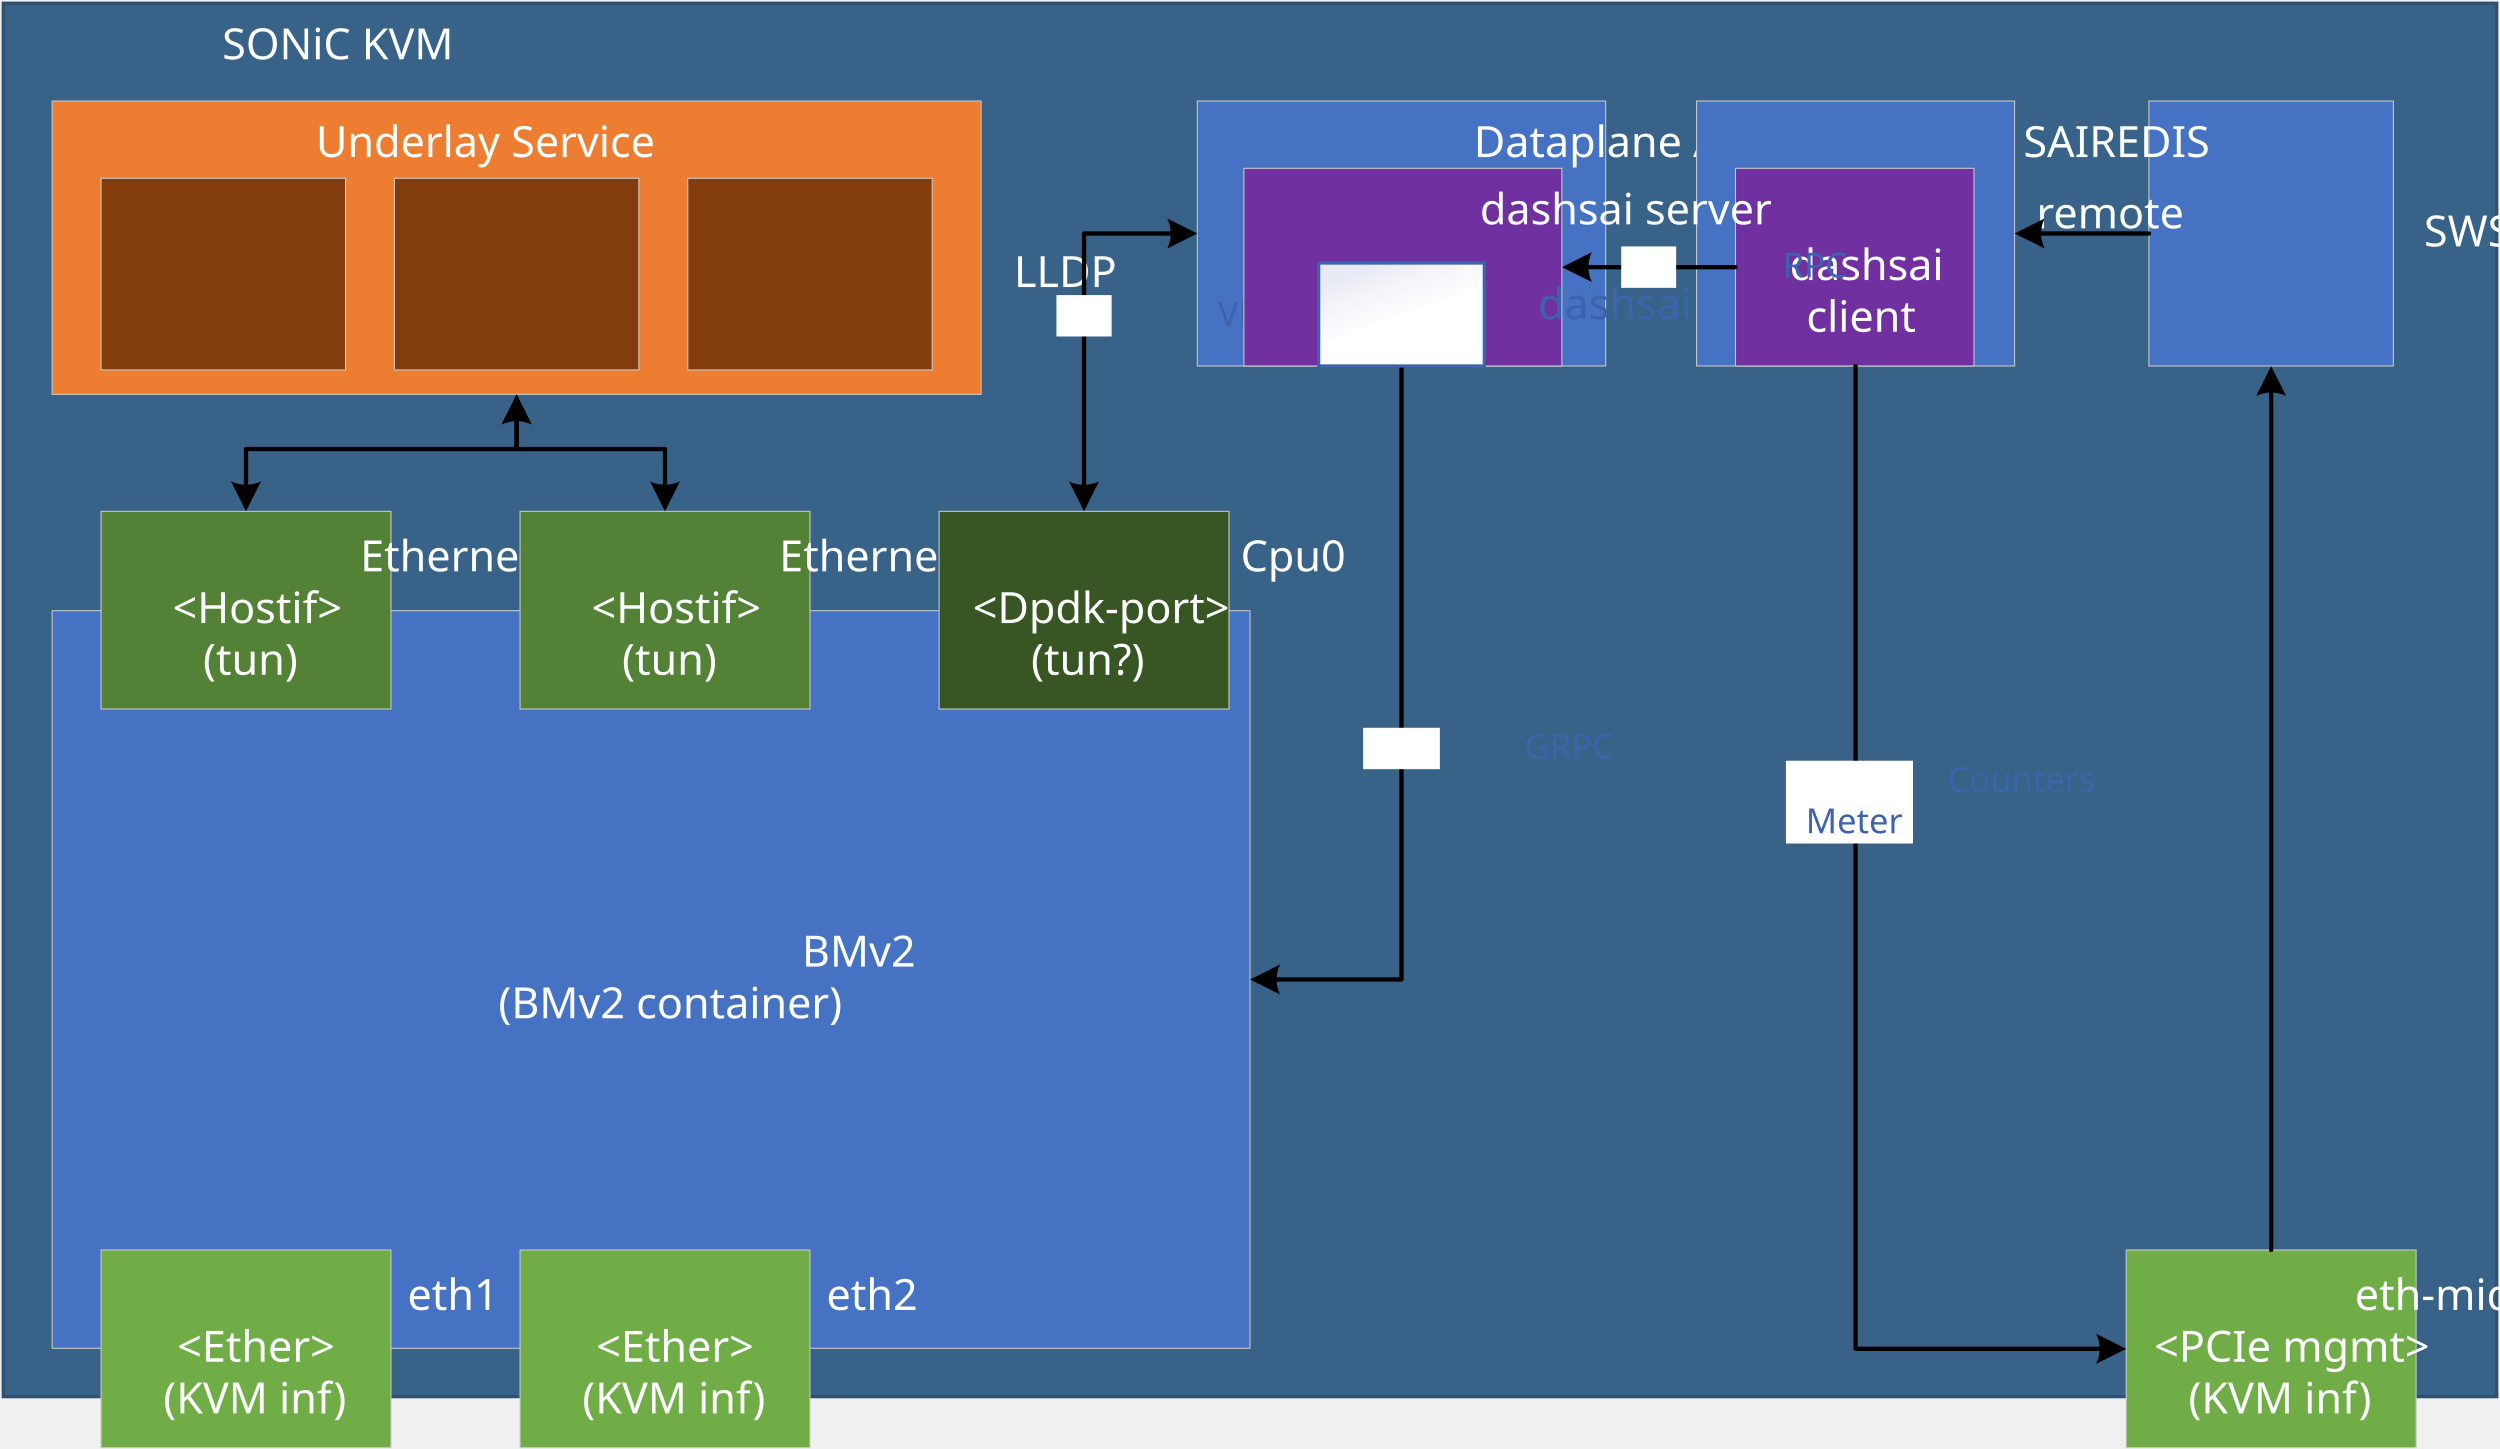
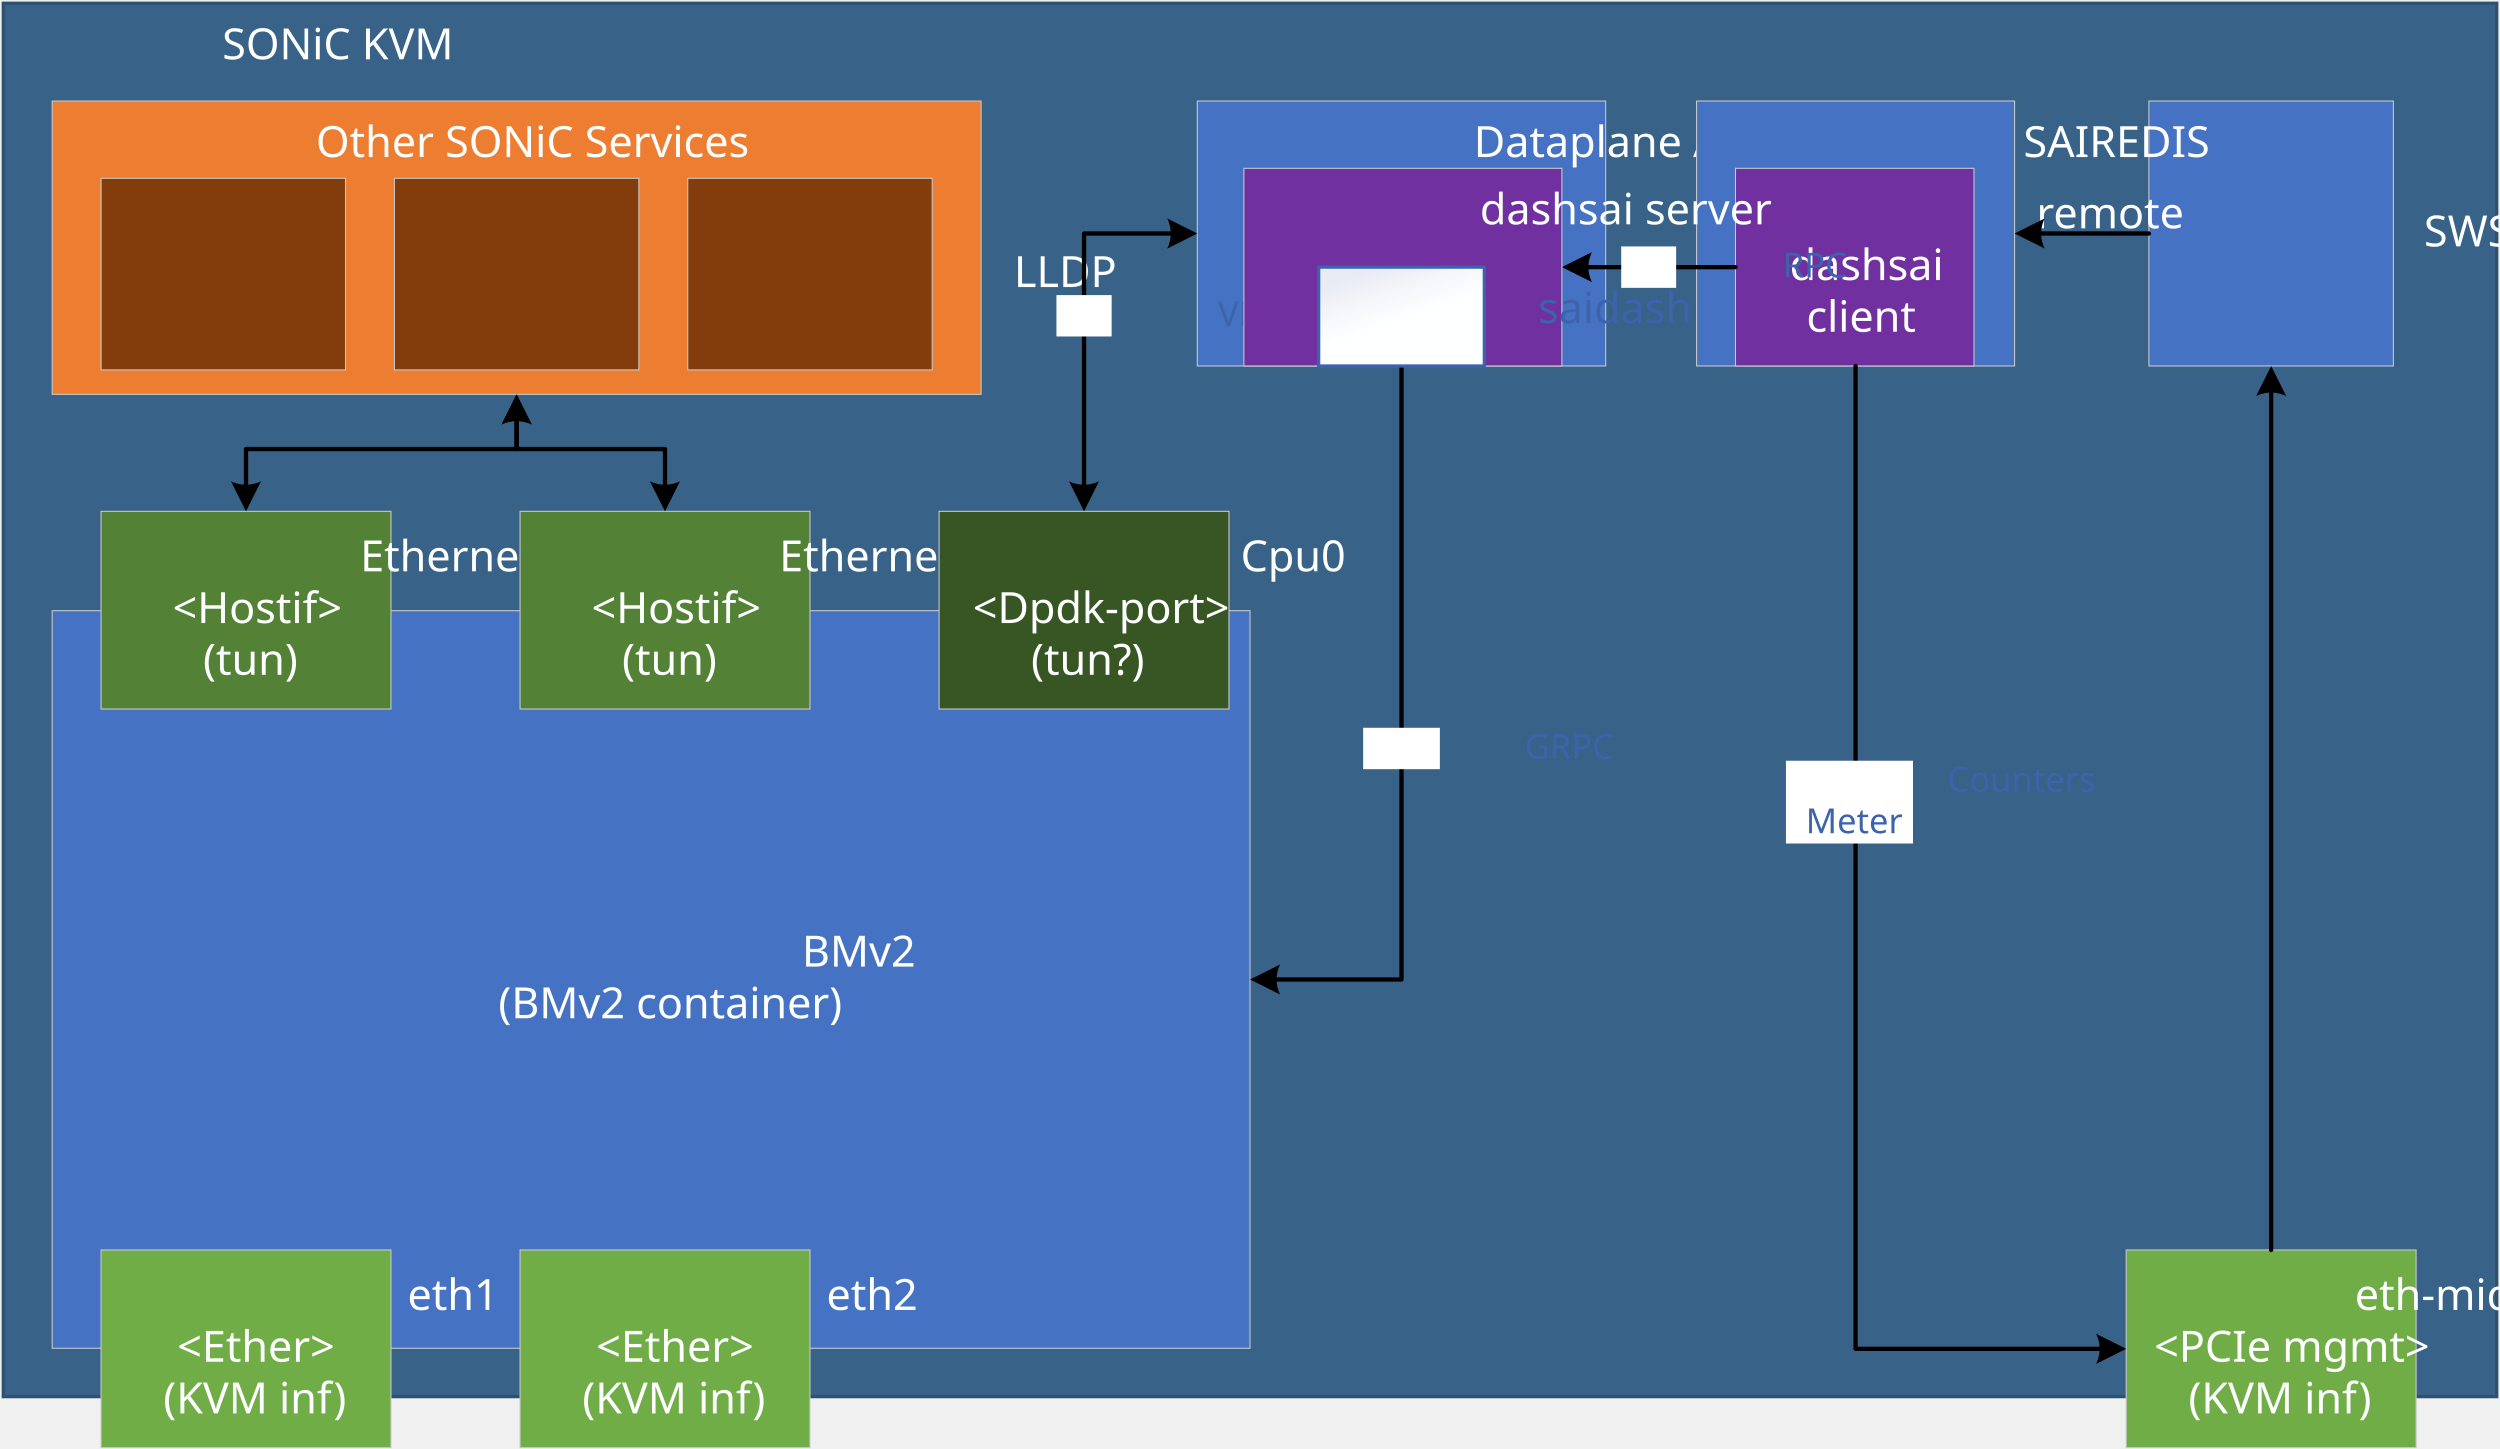
- <svg xmlns="http://www.w3.org/2000/svg" xmlns:ns1="http://schemas.microsoft.com/visio/2003/SVGExtensions/" xmlns:xlink="http://www.w3.org/1999/xlink" width="8.052in" height="4.666in" viewBox="0 0 579.768 335.975" xml:space="preserve" color-interpolation-filters="sRGB" class="st19">
+ <svg xmlns="http://www.w3.org/2000/svg" xmlns:ns1="http://schemas.microsoft.com/visio/2003/SVGExtensions/" xmlns:xlink="http://www.w3.org/1999/xlink" width="8.052in" height="4.666in" viewBox="0 0 579.768 335.975" xml:space="preserve" color-interpolation-filters="sRGB" class="st20">
  <ns1:documentProperties ns1:langID="1033" ns1:viewMarkup="false" />
  <style type="text/css">
	
		.st1 {fill:#386288;stroke:#2d5171;stroke-width:0.75}
		.st2 {fill:#feffff;font-family:Calibri;font-size:0.833em}
		.st3 {fill:#70ad47;stroke:#c7c8c8;stroke-width:0.25}
		.st4 {font-size:1em}
		.st5 {fill:#4672c4;stroke:#c7c8c8;stroke-width:0.25}
		.st6 {fill:#538135;stroke:#c7c8c8;stroke-width:0.25}
		.st7 {fill:#375623;stroke:#c7c8c8;stroke-width:0.25}
		.st8 {fill:#ed7d31;stroke:#c7c8c8;stroke-width:0.25}
		.st9 {fill:#833c0b;stroke:#c7c8c8;stroke-width:0.25}
		.st10 {marker-end:url(#mrkr5-68);marker-start:url(#mrkr5-66);stroke:#000000;stroke-linecap:round;stroke-linejoin:round;stroke-width:1}
		.st11 {fill:#000000;fill-opacity:1;stroke:#000000;stroke-opacity:1;stroke-width:0.284}
- 		.st12 {fill:#ffffff;stroke:none;stroke-linecap:butt;stroke-width:7.2}
+ 		.st12 {fill:#ffffff;stroke:none;stroke-linecap:butt}
		.st13 {fill:#3c63ac;font-family:Calibri;font-size:0.667em}
		.st14 {marker-start:url(#mrkr5-66);stroke:#000000;stroke-linecap:round;stroke-linejoin:round;stroke-width:1}
		.st15 {fill:#7030a0;stroke:#c7c8c8;stroke-width:0.25}
		.st16 {marker-end:url(#mrkr5-68);stroke:#000000;stroke-linecap:round;stroke-linejoin:round;stroke-width:1}
- 		.st17 {fill:url(#grad0-132);stroke:#3c63ac;stroke-width:0.75}
- 		.st18 {fill:#3c63ac;font-family:Calibri;font-size:0.833em}
- 		.st19 {fill:none;fill-rule:evenodd;font-size:12px;overflow:visible;stroke-linecap:square;stroke-miterlimit:3}
+ 		.st17 {fill:#ffffff;stroke:none;stroke-linecap:butt;stroke-width:7.2}
+ 		.st18 {fill:url(#grad0-132);stroke:#3c63ac;stroke-width:0.75}
+ 		.st19 {fill:#3c63ac;font-family:Calibri;font-size:0.833em}
+ 		.st20 {fill:none;fill-rule:evenodd;font-size:12px;overflow:visible;stroke-linecap:square;stroke-miterlimit:3}
	
	</style>
  <defs id="Patterns_And_Gradients">
    <linearGradient id="grad0-132" x1="0" y1="0" x2="1" y2="0" gradientTransform="rotate(60 0.5 0.5)">
      <stop offset="0" stop-color="#e8ebf4" stop-opacity="1" />
      <stop offset="0.24" stop-color="#f4f5f9" stop-opacity="1" />
      <stop offset="0.54" stop-color="#feffff" stop-opacity="1" />
    </linearGradient>
  </defs>
  <defs id="Markers">
    <g id="lend5">
      <path d="M 2 1 L 0 0 L 1.981 -0.993 C 1.672 -0.365 1.673 0.373 1.985 1 " style="stroke:none" />
    </g>
    <marker id="mrkr5-66" class="st11" ns1:arrowType="5" ns1:arrowSize="2" ns1:setback="5.8" refX="5.8" orient="auto" markerUnits="strokeWidth" overflow="visible">
      <use xlink:href="#lend5" transform="scale(3.52) " />
    </marker>
    <marker id="mrkr5-68" class="st11" ns1:arrowType="5" ns1:arrowSize="2" ns1:setback="6.16" refX="-6.16" orient="auto" markerUnits="strokeWidth" overflow="visible">
      <use xlink:href="#lend5" transform="scale(-3.52,-3.52) " />
    </marker>
  </defs>
  <g ns1:mID="0" ns1:index="1" ns1:groupContext="foregroundPage">
    <ns1:pageProperties ns1:drawingScale="0.0393701" ns1:pageScale="0.0393701" ns1:drawingUnits="24" ns1:shadowOffsetX="8.50394" ns1:shadowOffsetY="-8.50394" />
    <ns1:layer ns1:name="Connector" ns1:index="0" />
    <g id="shape1000-1" ns1:mID="1000" ns1:groupContext="shape" transform="translate(0.75,-12.0758)">
      <ns1:userDefs>
        <ns1:ud ns1:nameU="visVersion" ns1:val="VT0(15):26" />
      </ns1:userDefs>
      <ns1:textBlock ns1:margins="rect(4,4,4,4)" ns1:tabSpace="42.5197" ns1:verticalAlign="0" />
      <ns1:textRect cx="289.134" cy="174.401" width="578.27" height="323.15" />
      <rect x="0" y="12.826" width="578.268" height="323.15" class="st1" />
      <text x="4" y="25.83" class="st2" ns1:langID="1033">
        <ns1:paragraph />
        <ns1:tabList />SONiC KVM</text>
    </g>
    <g id="shape1001-4" ns1:mID="1001" ns1:groupContext="shape" transform="translate(493.084,-0.25)">
      <ns1:userDefs>
        <ns1:ud ns1:nameU="visVersion" ns1:val="VT0(15):26" />
      </ns1:userDefs>
      <ns1:textBlock ns1:margins="rect(4,4,4,4)" ns1:tabSpace="42.5197" />
      <ns1:textRect cx="33.617" cy="313.055" width="67.24" height="45.842" />
      <rect x="0" y="290.134" width="67.234" height="45.842" class="st3" />
      <text x="6.24" y="304.05" class="st2" ns1:langID="2052">
        <ns1:paragraph ns1:horizAlign="1" />
        <ns1:tabList />eth-midplane<ns1:newlineChar />
        <tspan x="6.49" dy="1.2em" class="st4" ns1:langID="1033">&lt;PCIe mgmt&gt;<ns1:newlineChar />
        </tspan>
        <tspan x="14.44" dy="1.2em" class="st4" ns1:langID="1033">(KVM inf)</tspan>
      </text>
    </g>
    <g id="shape1002-9" ns1:mID="1002" ns1:groupContext="shape" transform="translate(498.354,-251.101)">
      <ns1:userDefs>
        <ns1:ud ns1:nameU="visVersion" ns1:val="VT0(15):26" />
      </ns1:userDefs>
      <ns1:textBlock ns1:margins="rect(4,4,4,4)" ns1:tabSpace="42.5197" />
      <ns1:textRect cx="28.346" cy="305.252" width="56.7" height="61.447" />
      <rect x="0" y="274.529" width="56.693" height="61.447" class="st5" />
      <text x="17.01" y="308.25" class="st2" ns1:langID="1033">
        <ns1:paragraph ns1:horizAlign="1" />
        <ns1:tabList />SWSS</text>
    </g>
    <g id="shape1003-12" ns1:mID="1003" ns1:groupContext="shape" transform="translate(12.0886,-23.2926)">
      <ns1:userDefs>
        <ns1:ud ns1:nameU="visVersion" ns1:val="VT0(15):26" />
      </ns1:userDefs>
      <ns1:textBlock ns1:margins="rect(4,4,4,4)" ns1:tabSpace="42.5197" />
      <ns1:textRect cx="138.898" cy="250.449" width="277.8" height="171.053" />
      <rect x="0" y="164.922" width="277.795" height="171.053" class="st5" />
      <text x="127.11" y="247.45" class="st2" ns1:langID="2052">
        <ns1:paragraph ns1:horizAlign="1" />
        <ns1:tabList />BMv2<ns1:newlineChar />
        <tspan x="103.49" dy="1.2em" class="st4" ns1:langID="1033">(BMv2 container)</tspan>
      </text>
    </g>
    <g id="shape1004-16" ns1:mID="1004" ns1:groupContext="shape" transform="translate(23.4272,-171.547)">
      <ns1:userDefs>
        <ns1:ud ns1:nameU="visVersion" ns1:val="VT0(15):26" />
      </ns1:userDefs>
      <ns1:textBlock ns1:margins="rect(4,4,4,4)" ns1:tabSpace="42.5197" />
      <ns1:textRect cx="33.617" cy="313.055" width="67.24" height="45.842" />
      <rect x="0" y="290.134" width="67.234" height="45.842" class="st6" />
      <text x="13.32" y="304.05" class="st2" ns1:langID="2052">
        <ns1:paragraph ns1:horizAlign="1" />
        <ns1:tabList />Ethernet0<ns1:newlineChar />
        <tspan x="16.58" dy="1.2em" class="st4" ns1:langID="1033">&lt;Hostif&gt;<ns1:newlineChar />
        </tspan>
        <tspan x="23.66" dy="1.2em" class="st4" ns1:langID="1033">(tun)</tspan>
      </text>
    </g>
    <g id="shape1005-21" ns1:mID="1005" ns1:groupContext="shape" transform="translate(120.602,-171.547)">
      <ns1:userDefs>
        <ns1:ud ns1:nameU="visVersion" ns1:val="VT0(15):26" />
      </ns1:userDefs>
      <ns1:textBlock ns1:margins="rect(4,4,4,4)" ns1:tabSpace="42.5197" />
      <ns1:textRect cx="33.617" cy="313.055" width="67.24" height="45.842" />
      <rect x="0" y="290.134" width="67.234" height="45.842" class="st6" />
      <text x="13.32" y="304.05" class="st2" ns1:langID="2052">
        <ns1:paragraph ns1:horizAlign="1" />
        <ns1:tabList />Ethernet1<ns1:newlineChar />
        <tspan x="16.58" dy="1.2em" class="st4" ns1:langID="1033">&lt;Hostif&gt;<ns1:newlineChar />
        </tspan>
        <tspan x="23.66" dy="1.2em" class="st4" ns1:langID="1033">(tun)</tspan>
      </text>
    </g>
    <g id="shape1006-26" ns1:mID="1006" ns1:groupContext="shape" transform="translate(23.4272,-0.25)">
      <ns1:userDefs>
        <ns1:ud ns1:nameU="visVersion" ns1:val="VT0(15):26" />
      </ns1:userDefs>
      <ns1:textBlock ns1:margins="rect(4,4,4,4)" ns1:tabSpace="42.5197" />
      <ns1:textRect cx="33.617" cy="313.055" width="67.24" height="45.842" />
      <rect x="0" y="290.134" width="67.234" height="45.842" class="st3" />
      <text x="24.29" y="304.05" class="st2" ns1:langID="1033">
        <ns1:paragraph ns1:horizAlign="1" />
        <ns1:tabList />e<tspan class="st4" ns1:langID="2052">th1<ns1:newlineChar />
        </tspan>
        <tspan x="17.66" dy="1.2em" class="st4">&lt;Ether&gt;<ns1:newlineChar />
        </tspan>
        <tspan x="14.44" dy="1.2em" class="st4">(KVM inf)</tspan>
      </text>
    </g>
    <g id="shape1007-32" ns1:mID="1007" ns1:groupContext="shape" transform="translate(120.602,-0.25)">
      <ns1:userDefs>
        <ns1:ud ns1:nameU="visVersion" ns1:val="VT0(15):26" />
      </ns1:userDefs>
      <ns1:textBlock ns1:margins="rect(4,4,4,4)" ns1:tabSpace="42.5197" />
      <ns1:textRect cx="33.617" cy="313.055" width="67.24" height="45.842" />
      <rect x="0" y="290.134" width="67.234" height="45.842" class="st3" />
      <text x="24.29" y="304.05" class="st2" ns1:langID="1033">
        <ns1:paragraph ns1:horizAlign="1" />
        <ns1:tabList />e<tspan class="st4" ns1:langID="2052">th2<ns1:newlineChar />
        </tspan>
        <tspan x="17.66" dy="1.2em" class="st4">&lt;Ether&gt;<ns1:newlineChar />
        </tspan>
        <tspan x="14.44" dy="1.2em" class="st4">(KVM inf)</tspan>
      </text>
    </g>
    <g id="shape1008-38" ns1:mID="1008" ns1:groupContext="shape" transform="translate(217.778,-171.547)">
      <ns1:userDefs>
        <ns1:ud ns1:nameU="visVersion" ns1:val="VT0(15):26" />
      </ns1:userDefs>
      <ns1:textBlock ns1:margins="rect(4,4,4,4)" ns1:tabSpace="42.5197" />
      <ns1:textRect cx="33.617" cy="313.055" width="67.24" height="45.842" />
      <rect x="0" y="290.134" width="67.234" height="45.842" class="st7" />
      <text x="23.16" y="304.05" class="st2" ns1:langID="1033">
        <ns1:paragraph ns1:horizAlign="1" />
        <ns1:tabList />Cpu0<ns1:newlineChar />
        <tspan x="7.82" dy="1.2em" class="st4">&lt;Dpdk</tspan>-port&gt;<ns1:newlineChar />
        <tspan x="21.34" dy="1.2em" class="st4">(tun?)</tspan>
      </text>
    </g>
    <g id="group1009-43" transform="translate(12.0886,-244.517)" ns1:mID="1009" ns1:groupContext="group">
      <g id="shape1010-44" ns1:mID="1010" ns1:groupContext="shape">
        <ns1:userDefs>
          <ns1:ud ns1:nameU="visVersion" ns1:val="VT0(15):26" />
        </ns1:userDefs>
        <ns1:textBlock ns1:margins="rect(4,4,4,4)" ns1:tabSpace="42.5197" ns1:verticalAlign="0" />
        <ns1:textRect cx="107.717" cy="301.96" width="215.44" height="68.031" />
        <rect x="0" y="267.944" width="215.433" height="68.031" class="st8" />
        <text x="4" y="280.94" class="st2" ns1:langID="1033">
          <ns1:paragraph />
-           <ns1:tabList />Underlay <tspan class="st4" ns1:langID="2052">Service</tspan>
-         </text>
+           <ns1:tabList />Other SONiC <tspan class="st4" ns1:langID="2052">Service</tspan>s</text>
      </g>
      <g id="shape1011-48" ns1:mID="1011" ns1:groupContext="shape" transform="translate(11.3386,-5.66932)">
        <ns1:userDefs>
          <ns1:ud ns1:nameU="visVersion" ns1:val="VT0(15):26" />
        </ns1:userDefs>
        <ns1:textBlock ns1:margins="rect(4,4,4,4)" ns1:tabSpace="42.5197" />
        <ns1:textRect cx="28.346" cy="313.756" width="56.7" height="44.439" />
        <rect x="0" y="291.536" width="56.693" height="44.439" class="st9" />
        <text x="19.89" y="316.76" class="st2" ns1:langID="1033">
          <ns1:paragraph ns1:horizAlign="1" />
          <ns1:tabList />BGP</text>
      </g>
      <g id="shape1012-51" ns1:mID="1012" ns1:groupContext="shape" transform="translate(79.3701,-5.66932)">
        <ns1:userDefs>
          <ns1:ud ns1:nameU="visVersion" ns1:val="VT0(15):26" />
        </ns1:userDefs>
        <ns1:textBlock ns1:margins="rect(4,4,4,4)" ns1:tabSpace="42.5197" />
        <ns1:textRect cx="28.346" cy="313.756" width="56.7" height="44.439" />
        <rect x="0" y="291.536" width="56.693" height="44.439" class="st9" />
        <text x="24.56" y="316.76" class="st2" ns1:langID="1033">
          <ns1:paragraph ns1:horizAlign="1" />
          <ns1:tabList />...</text>
      </g>
      <g id="shape1013-54" ns1:mID="1013" ns1:groupContext="shape" transform="translate(147.402,-5.66932)">
        <ns1:userDefs>
          <ns1:ud ns1:nameU="visVersion" ns1:val="VT0(15):26" />
        </ns1:userDefs>
        <ns1:textBlock ns1:margins="rect(4,4,4,4)" ns1:tabSpace="42.5197" />
        <ns1:textRect cx="28.346" cy="313.756" width="56.7" height="44.439" />
        <rect x="0" y="291.536" width="56.693" height="44.439" class="st9" />
        <text x="18.48" y="316.76" class="st2" ns1:langID="1033">
          <ns1:paragraph ns1:horizAlign="1" />
          <ns1:tabList />LLDP</text>
      </g>
    </g>
    <g id="shape1014-57" ns1:mID="1014" ns1:groupContext="shape" transform="translate(277.664,-251.101)">
      <ns1:userDefs>
        <ns1:ud ns1:nameU="visVersion" ns1:val="VT0(15):26" />
      </ns1:userDefs>
      <ns1:textBlock ns1:margins="rect(4,4,4,4)" ns1:tabSpace="42.5197" ns1:verticalAlign="0" />
      <ns1:textRect cx="47.355" cy="305.252" width="94.71" height="61.447" />
      <rect x="0" y="274.529" width="94.709" height="61.447" class="st5" />
      <text x="17.34" y="287.53" class="st2" ns1:langID="1033">
        <ns1:paragraph ns1:horizAlign="1" />
        <ns1:tabList />Dataplane APP</text>
    </g>
    <g id="shape1015-60" ns1:mID="1015" ns1:groupContext="shape" ns1:layerMember="0" transform="translate(119.805,-244.517)">
      <path d="M0 341.78 L0 342.14 L0 348.65 L-62.76 348.65 L-62.76 356.94" class="st10" />
    </g>
    <g id="shape1016-69" ns1:mID="1016" ns1:groupContext="shape" ns1:layerMember="0" transform="translate(119.805,-244.517)">
      <path d="M0 341.78 L0 342.14 L0 348.65 L34.41 348.65 L34.41 356.94" class="st10" />
    </g>
    <g id="shape1017-76" ns1:mID="1017" ns1:groupContext="shape" ns1:layerMember="0" transform="translate(277.664,-281.825)">
      <ns1:textBlock ns1:margins="rect(4,4,4,4)" ns1:tabSpace="42.5197" />
      <ns1:textRect cx="-26.27" cy="355.059" width="40" height="17.604" />
      <path d="M-5.8 335.98 L-6.16 335.98 L-26.27 335.98 L-26.27 394.25" class="st10" />
      <rect ns1:rectContext="textBkgnd" x="-32.672" y="350.259" width="12.805" height="9.6" class="st12" />
      <text x="-32.67" y="357.46" class="st13" ns1:langID="1033">
        <ns1:paragraph ns1:horizAlign="1" />
        <ns1:tabList />VPP</text>
    </g>
    <g id="shape1018-85" ns1:mID="1018" ns1:groupContext="shape" ns1:layerMember="0" transform="translate(519.614,-251.101)">
      <path d="M7.09 341.78 L7.09 342.14 L7.09 540.99" class="st14" />
    </g>
    <g id="group1019-90" transform="translate(393.451,-251.101)" ns1:mID="1019" ns1:groupContext="group">
      <g id="shape1020-91" ns1:mID="1020" ns1:groupContext="shape">
        <ns1:userDefs>
          <ns1:ud ns1:nameU="visVersion" ns1:val="VT0(15):26" />
        </ns1:userDefs>
        <ns1:textBlock ns1:margins="rect(4,4,4,4)" ns1:tabSpace="42.5197" ns1:verticalAlign="0" />
        <ns1:textRect cx="36.874" cy="305.252" width="73.75" height="61.447" />
        <rect x="0" y="274.529" width="73.747" height="61.447" class="st5" />
        <text x="18.63" y="287.53" class="st2" ns1:langID="1033">
          <ns1:paragraph ns1:horizAlign="1" />
          <ns1:tabList />SAIREDIS<ns1:newlineChar />
        </text>
      </g>
      <g id="shape1021-94" ns1:mID="1021" ns1:groupContext="shape" transform="translate(9.02433,0)">
        <ns1:userDefs>
          <ns1:ud ns1:nameU="visVersion" ns1:val="VT0(15):26" />
        </ns1:userDefs>
        <ns1:textBlock ns1:margins="rect(4,4,4,4)" ns1:tabSpace="42.5197" />
        <ns1:textRect cx="27.655" cy="313.055" width="55.32" height="45.842" />
        <rect x="0" y="290.134" width="55.31" height="45.842" class="st15" />
        <text x="12.63" y="304.05" class="st2" ns1:langID="1033">
          <ns1:paragraph ns1:horizAlign="1" />
          <ns1:tabList />remote<ns1:newlineChar />
          <tspan x="12.55" dy="1.2em" class="st4">dashsai<ns1:newlineChar />
          </tspan>
          <tspan x="16.46" dy="1.2em" class="st4">client</tspan>
        </text>
      </g>
    </g>
    <g id="shape1022-99" ns1:mID="1022" ns1:groupContext="shape" ns1:layerMember="0" transform="translate(402.476,-266.936)">
      <ns1:textBlock ns1:margins="rect(4,4,4,4)" ns1:tabSpace="42.5197" />
      <ns1:textRect cx="-20.131" cy="328.889" width="40" height="17.604" />
      <path d="M0 328.89 L-34.1 328.89" class="st16" />
-       <rect ns1:rectContext="textBkgnd" x="-26.502" y="324.089" width="12.742" height="9.6" class="st12" />
+       <rect ns1:rectContext="textBkgnd" x="-26.502" y="324.089" width="12.742" height="9.6" class="st17" />
      <text x="-26.5" y="331.29" class="st13" ns1:langID="1033">
        <ns1:paragraph ns1:horizAlign="1" />
        <ns1:tabList />RPC</text>
    </g>
    <g id="shape1023-106" ns1:mID="1023" ns1:groupContext="shape" ns1:layerMember="0" transform="translate(325.019,-251.101)">
      <ns1:textBlock ns1:margins="rect(4,4,4,4)" ns1:tabSpace="42.5197" />
      <ns1:textRect cx="0" cy="424.684" width="40" height="17.604" />
      <path d="M0 335.98 L0 478.26 L-28.97 478.26" class="st16" />
-       <rect ns1:rectContext="textBkgnd" x="-8.894" y="419.884" width="17.789" height="9.6" class="st12" />
+       <rect ns1:rectContext="textBkgnd" x="-8.894" y="419.884" width="17.789" height="9.6" class="st17" />
      <text x="-8.89" y="427.08" class="st13" ns1:langID="1033">
        <ns1:paragraph ns1:horizAlign="1" />
        <ns1:tabList />GRPC</text>
    </g>
    <g id="shape1024-113" ns1:mID="1024" ns1:groupContext="shape" ns1:layerMember="0" transform="translate(467.198,-274.738)">
      <path d="M5.8 328.89 L6.16 328.89 L31.16 328.89" class="st14" />
    </g>
    <g id="shape1025-118" ns1:mID="1025" ns1:groupContext="shape" ns1:layerMember="0" transform="translate(430.325,-251.101)">
      <ns1:textBlock ns1:margins="rect(4,4,4,4)" ns1:tabSpace="42.5197" />
      <ns1:textRect cx="-1.417" cy="437.125" width="40" height="27.203" />
      <path d="M0 335.98 L0 563.91 L56.6 563.91" class="st16" />
      <rect ns1:rectContext="textBkgnd" x="-16.152" y="427.525" width="29.469" height="19.2" class="st12" />
      <text x="-16.15" y="434.73" class="st13" ns1:langID="2052">
        <ns1:paragraph ns1:horizAlign="1" />
        <ns1:tabList />Counters<ns1:lf />
        <tspan x="-11.55" dy="1.2em" class="st4" ns1:langID="1033">Meter</tspan>
      </text>
    </g>
    <g id="shape1026-126" ns1:mID="1026" ns1:groupContext="shape" transform="translate(288.467,-251.101)">
      <ns1:userDefs>
        <ns1:ud ns1:nameU="visVersion" ns1:val="VT0(15):26" />
      </ns1:userDefs>
      <ns1:textBlock ns1:margins="rect(4,4,4,4)" ns1:tabSpace="42.5197" ns1:verticalAlign="0" />
      <ns1:textRect cx="36.874" cy="313.055" width="73.75" height="45.842" />
      <rect x="0" y="290.134" width="73.747" height="45.842" class="st15" />
      <text x="7.96" y="303.13" class="st2" ns1:langID="1033">
        <ns1:paragraph ns1:horizAlign="1" />
        <ns1:tabList />dashsai server</text>
    </g>
    <g id="shape1027-129" ns1:mID="1027" ns1:groupContext="shape" transform="translate(305.814,-251.101)">
      <ns1:userDefs>
        <ns1:ud ns1:nameU="visVersion" ns1:val="VT0(15):26" />
      </ns1:userDefs>
      <ns1:textBlock ns1:margins="rect(4,4,4,4)" ns1:tabSpace="42.5197" ns1:verticalAlign="0" />
-       <ns1:textRect cx="19.205" cy="324.037" width="38.42" height="23.876" />
-       <rect x="0" y="312.099" width="38.41" height="23.876" class="st17" />
-       <text x="4.1" y="325.1" class="st18" ns1:langID="1033">
-         <ns1:paragraph ns1:horizAlign="1" />
-         <ns1:tabList />dashsai</text>
+       <ns1:textRect cx="19.205" cy="324.515" width="38.42" height="22.921" />
+       <rect x="0" y="313.055" width="38.41" height="22.921" class="st18" />
+       <text x="4.1" y="326.05" class="st19" ns1:langID="2052">
+         <ns1:paragraph ns1:horizAlign="1" />
+         <ns1:tabList />saidash</text>
    </g>
  </g>
</svg>
